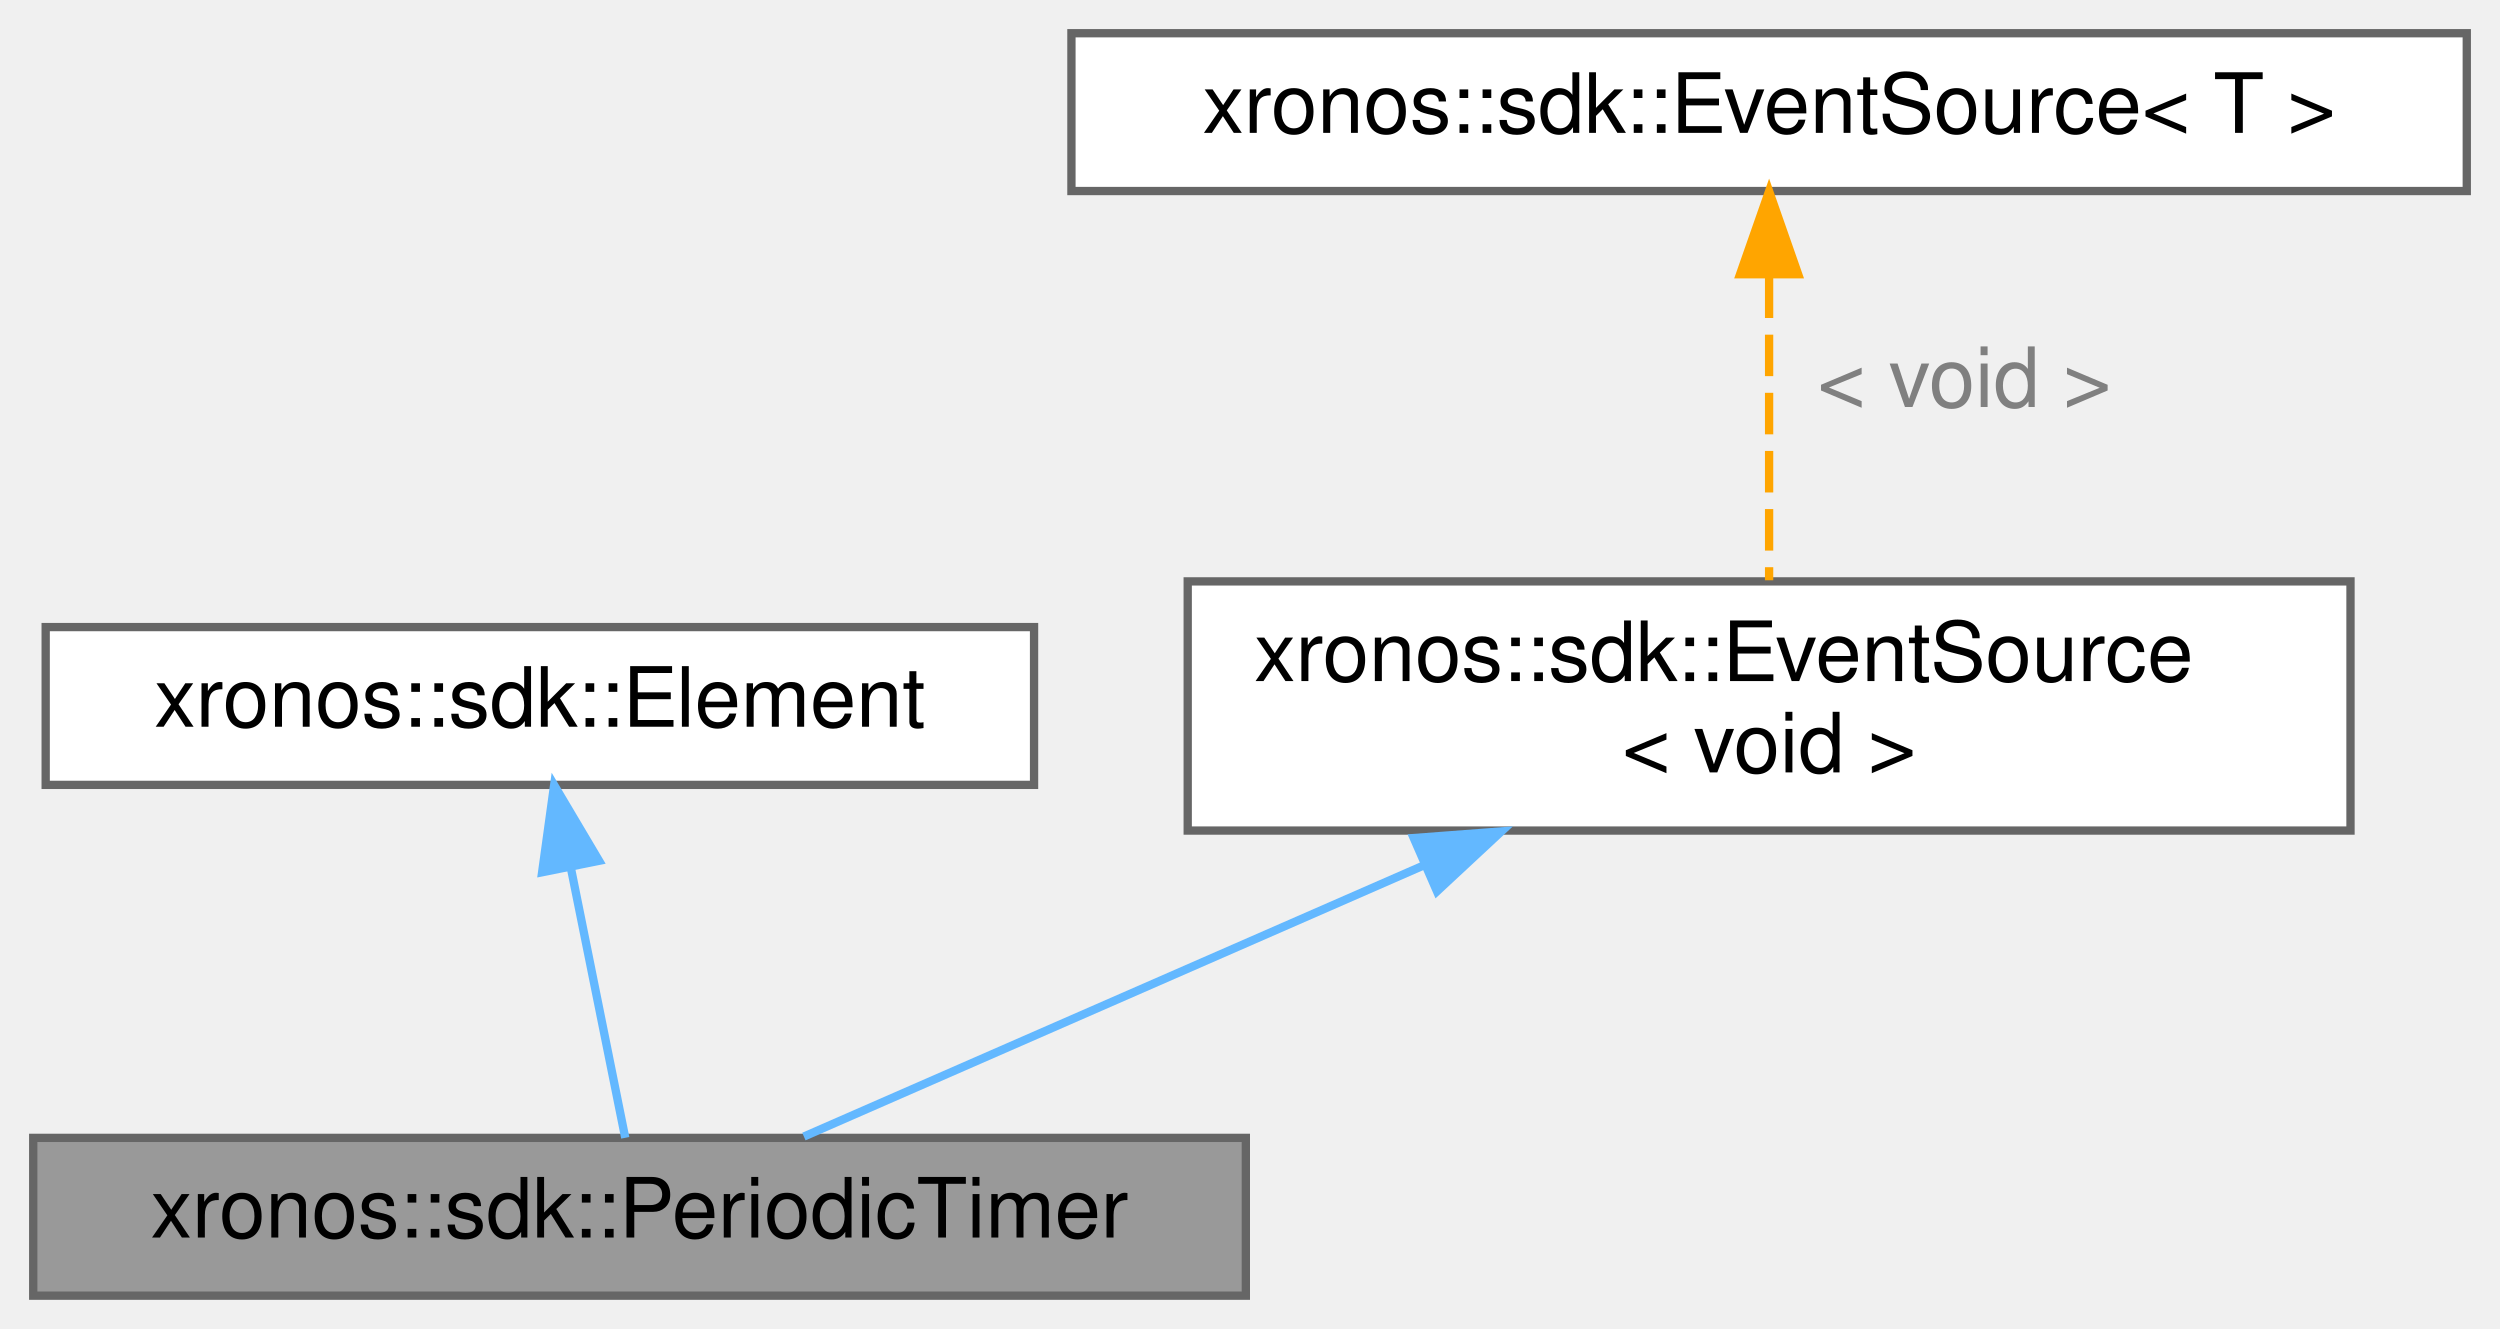
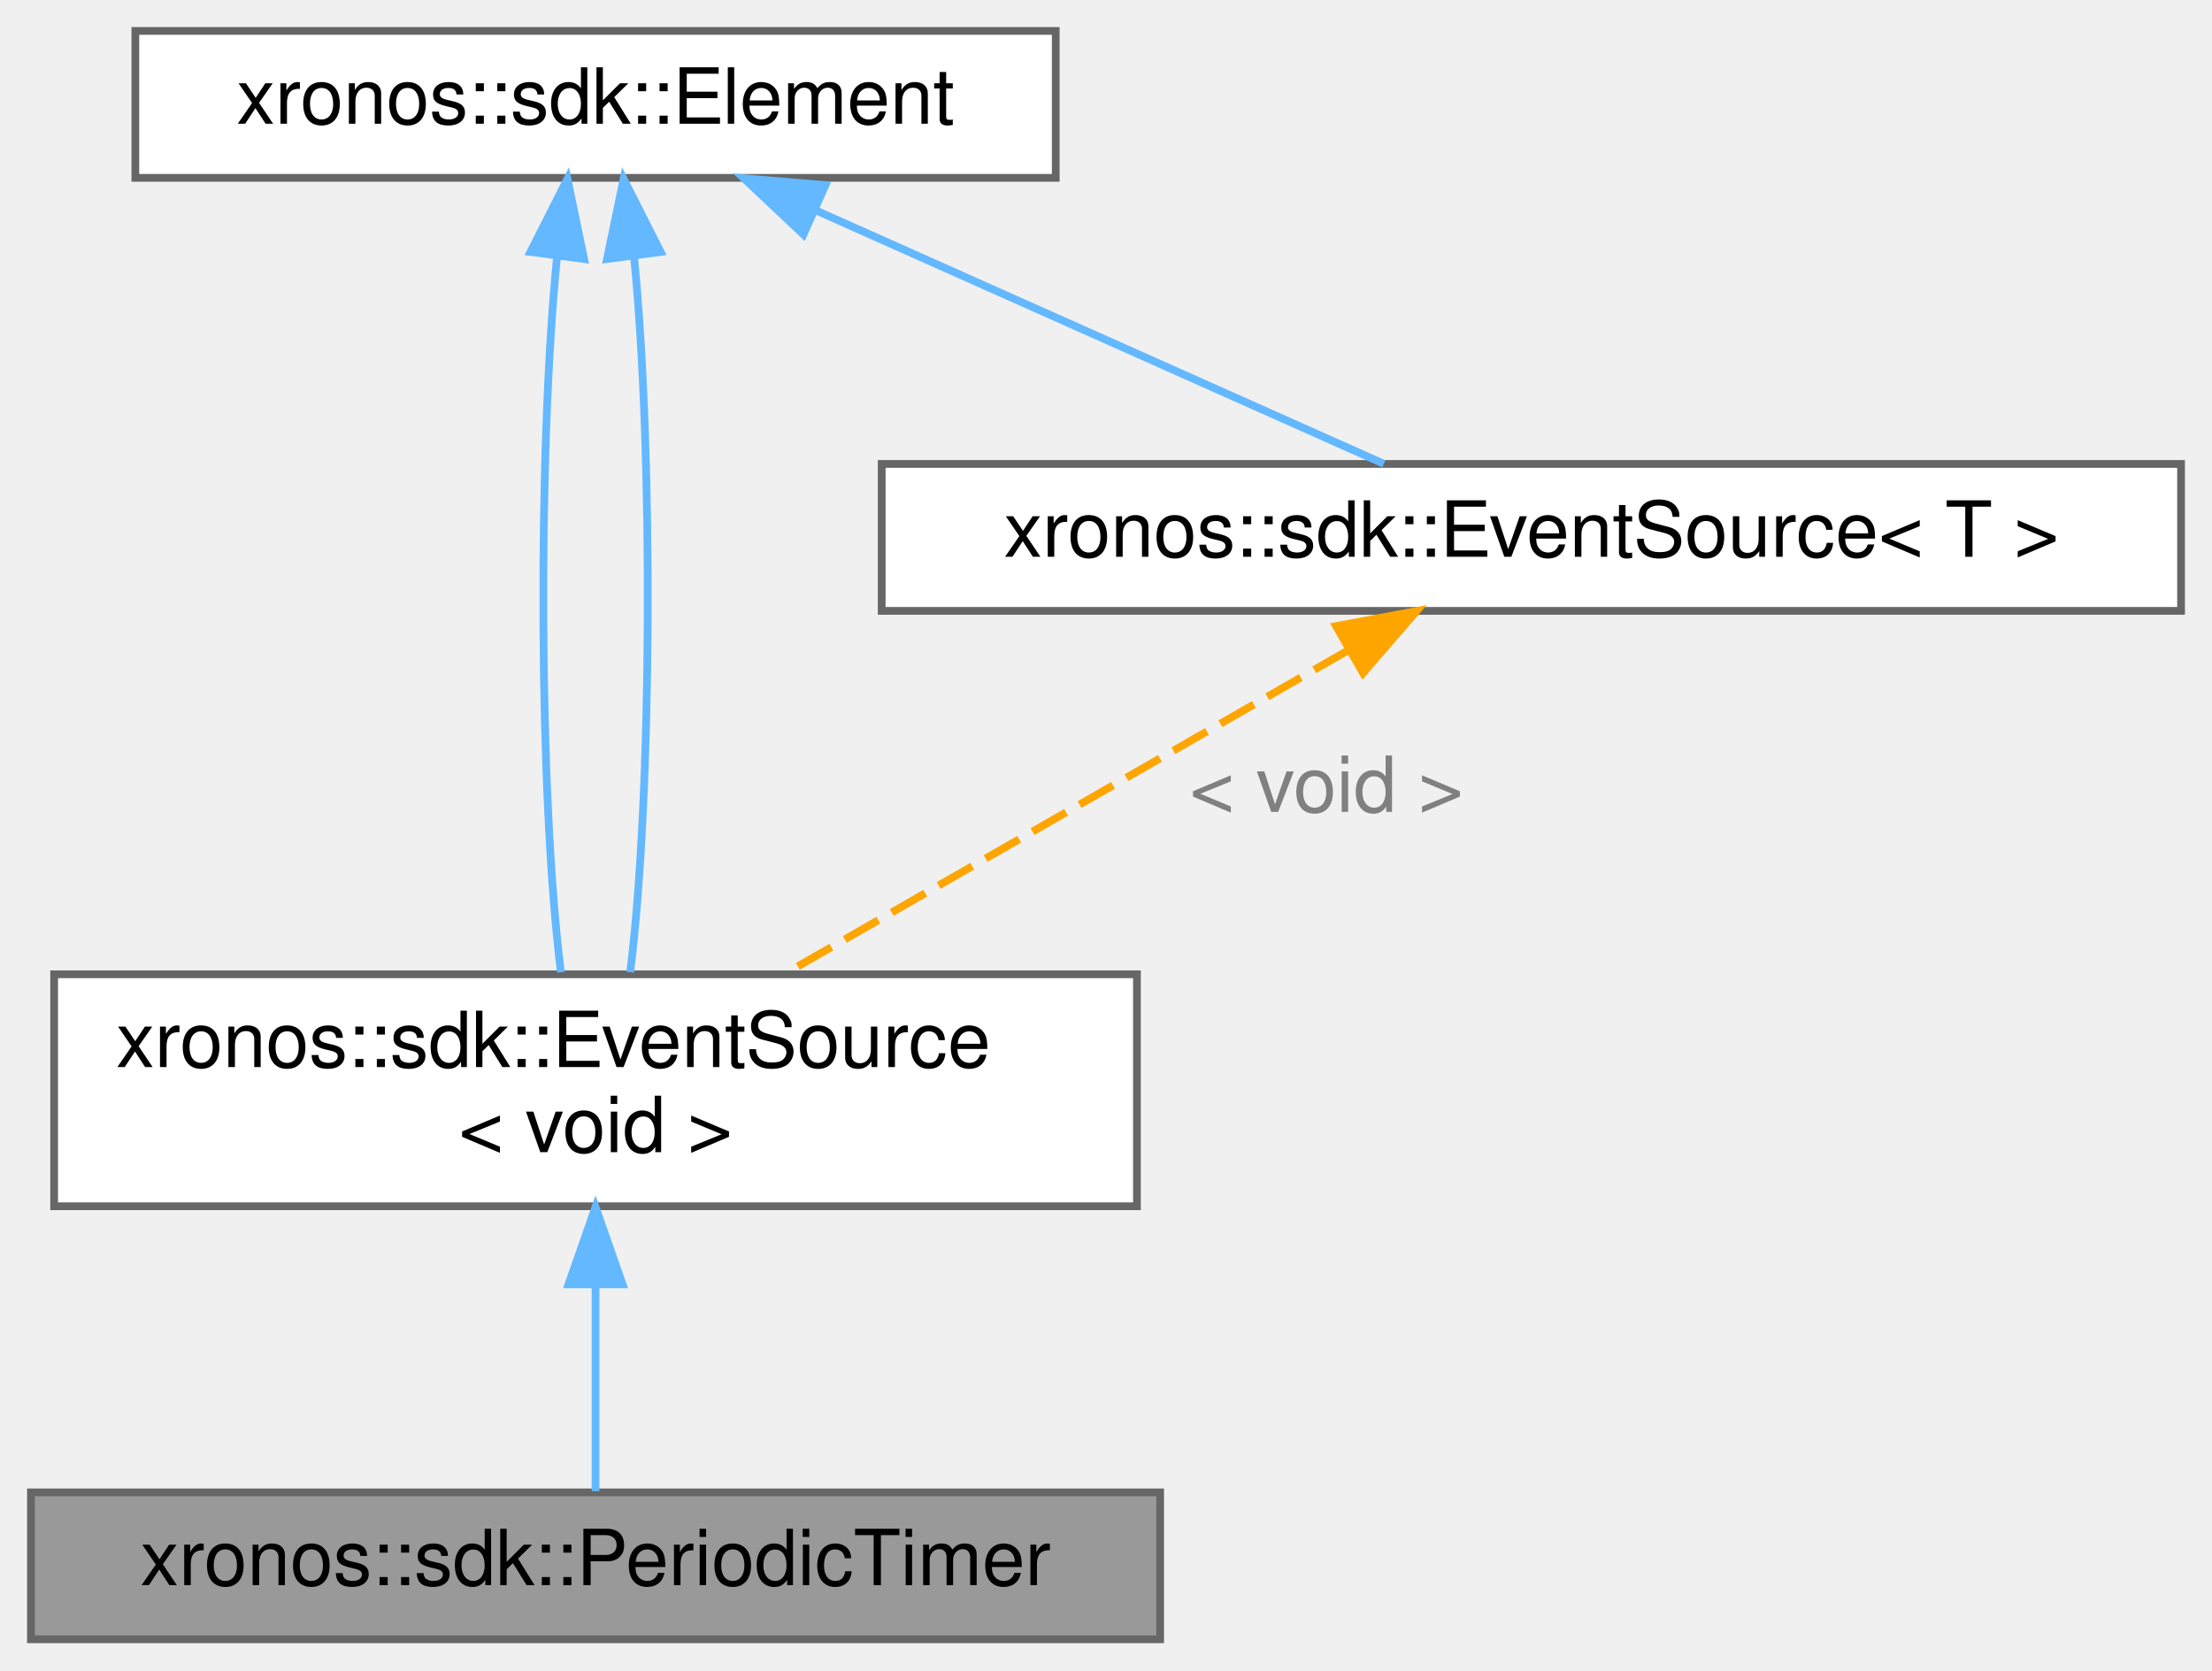
- <svg xmlns="http://www.w3.org/2000/svg" xmlns:xlink="http://www.w3.org/1999/xlink" width="301pt" height="160pt" viewBox="0.00 0.00 301.00 160.00">
-   <g id="graph0" class="graph" transform="scale(1 1) rotate(0) translate(4 156)">
+ <svg xmlns="http://www.w3.org/2000/svg" xmlns:xlink="http://www.w3.org/1999/xlink" width="286pt" height="216pt" viewBox="0.00 0.00 286.00 216.00">
+   <g id="graph0" class="graph" transform="scale(1 1) rotate(0) translate(4 212)">
    <g id="Node000001" class="node">
      <g id="a_Node000001">
-         <a xlink:title="A trigger that emits events in regular intervals.">
+         <a xlink:title="An event source that emits events in regular intervals.">
          <polygon fill="#999999" stroke="#666666" points="146,-19 0,-19 0,0 146,0 146,-19" />
          <text text-anchor="middle" x="73" y="-7" font-family="Helvetica,sans-Serif" font-size="10.00">xronos::sdk::PeriodicTimer</text>
        </a>
      </g>
    </g>
    <g id="Node000002" class="node">
      <g id="a_Node000002">
-         <a xlink:href="classxronos_1_1sdk_1_1Element.html" target="_top" xlink:title="Base class for all reactor elements.">
-           <polygon fill="white" stroke="#666666" points="120.5,-80.5 1.5,-80.5 1.5,-61.5 120.5,-61.5 120.5,-80.5" />
-           <text text-anchor="middle" x="61" y="-68.5" font-family="Helvetica,sans-Serif" font-size="10.00">xronos::sdk::Element</text>
+         <a xlink:href="classxronos_1_1sdk_1_1EventSource_3_01void_01_4.html" target="_top" xlink:title="Base class for reactor elements that can be used as triggers of reactions.">
+           <polygon fill="white" stroke="#666666" points="143,-86 3,-86 3,-56 143,-56 143,-86" />
+           <text text-anchor="start" x="11" y="-74" font-family="Helvetica,sans-Serif" font-size="10.00">xronos::sdk::EventSource</text>
+           <text text-anchor="middle" x="73" y="-63" font-family="Helvetica,sans-Serif" font-size="10.00">&lt; void &gt;</text>
        </a>
      </g>
    </g>
    <g id="edge1_Node000001_Node000002" class="edge">
      <g id="a_edge1_Node000001_Node000002">
        <a xlink:title=" ">
-           <path fill="none" stroke="#63b8ff" d="M64.7,-51.66C66.89,-40.77 69.57,-27.49 71.28,-19.01" />
-           <polygon fill="#63b8ff" stroke="#63b8ff" points="61.27,-50.98 62.72,-61.48 68.13,-52.36 61.27,-50.98" />
+           <path fill="none" stroke="#63b8ff" d="M73,-45.79C73,-36.36 73,-26.15 73,-19.16" />
+           <polygon fill="#63b8ff" stroke="#63b8ff" points="69.5,-45.9 73,-55.9 76.5,-45.9 69.5,-45.9" />
        </a>
      </g>
    </g>
    <g id="Node000003" class="node">
      <g id="a_Node000003">
-         <a xlink:href="classxronos_1_1sdk_1_1EventSource_3_01void_01_4.html" target="_top" xlink:title="Base class for reactor elements that can be used as triggers of reactions.">
-           <polygon fill="white" stroke="#666666" points="279,-86 139,-86 139,-56 279,-56 279,-86" />
-           <text text-anchor="start" x="147" y="-74" font-family="Helvetica,sans-Serif" font-size="10.00">xronos::sdk::EventSource</text>
-           <text text-anchor="middle" x="209" y="-63" font-family="Helvetica,sans-Serif" font-size="10.00">&lt; void &gt;</text>
+         <a xlink:href="classxronos_1_1sdk_1_1Element.html" target="_top" xlink:title="Base class for all reactor elements.">
+           <polygon fill="white" stroke="#666666" points="132.5,-208 13.5,-208 13.5,-189 132.5,-189 132.5,-208" />
+           <text text-anchor="middle" x="73" y="-196" font-family="Helvetica,sans-Serif" font-size="10.00">xronos::sdk::Element</text>
        </a>
      </g>
    </g>
-     <g id="edge2_Node000001_Node000003" class="edge">
-       <g id="a_edge2_Node000001_Node000003">
+     <g id="edge2_Node000002_Node000003" class="edge">
+       <g id="a_edge2_Node000002_Node000003">
        <a xlink:title=" ">
-           <path fill="none" stroke="#63b8ff" d="M167.56,-51.87C142.74,-41.01 112.31,-27.7 92.79,-19.16" />
-           <polygon fill="#63b8ff" stroke="#63b8ff" points="166.21,-55.1 176.77,-55.9 169.01,-48.68 166.21,-55.1" />
+           <path fill="none" stroke="#63b8ff" d="M68.02,-178.76C65.5,-153.48 65.67,-109.02 68.52,-86.27" />
+           <polygon fill="#63b8ff" stroke="#63b8ff" points="64.58,-179.42 69.37,-188.87 71.52,-178.5 64.58,-179.42" />
+         </a>
+       </g>
+     </g>
+     <g id="edge3_Node000002_Node000003" class="edge">
+       <g id="a_edge3_Node000002_Node000003">
+         <a xlink:title=" ">
+           <path fill="none" stroke="#63b8ff" d="M77.98,-178.76C80.5,-153.48 80.33,-109.02 77.48,-86.27" />
+           <polygon fill="#63b8ff" stroke="#63b8ff" points="74.48,-178.5 76.63,-188.87 81.42,-179.42 74.48,-178.5" />
        </a>
      </g>
    </g>
    <g id="Node000004" class="node">
      <g id="a_Node000004">
        <a xlink:href="classxronos_1_1sdk_1_1EventSource.html" target="_top" xlink:title="Base class for reactor elements that can be used as triggers of reactions.">
-           <polygon fill="white" stroke="#666666" points="293,-152 125,-152 125,-133 293,-133 293,-152" />
-           <text text-anchor="middle" x="209" y="-140" font-family="Helvetica,sans-Serif" font-size="10.00">xronos::sdk::EventSource&lt; T &gt;</text>
+           <polygon fill="white" stroke="#666666" points="278,-152 110,-152 110,-133 278,-133 278,-152" />
+           <text text-anchor="middle" x="194" y="-140" font-family="Helvetica,sans-Serif" font-size="10.00">xronos::sdk::EventSource&lt; T &gt;</text>
        </a>
      </g>
    </g>
-     <g id="edge3_Node000003_Node000004" class="edge">
-       <g id="a_edge3_Node000003_Node000004">
+     <g id="edge5_Node000004_Node000003" class="edge">
+       <g id="a_edge5_Node000004_Node000003">
        <a xlink:title=" ">
-           <path fill="none" stroke="orange" stroke-dasharray="5,2" d="M209,-122.71C209,-111.19 209,-96.68 209,-86.14" />
-           <polygon fill="orange" stroke="orange" points="205.5,-122.98 209,-132.98 212.5,-122.98 205.5,-122.98" />
+           <path fill="none" stroke="#63b8ff" d="M101.31,-184.87C123.97,-174.76 155.13,-160.85 174.92,-152.02" />
+           <polygon fill="#63b8ff" stroke="#63b8ff" points="99.88,-181.67 92.17,-188.94 102.73,-188.06 99.88,-181.67" />
        </a>
      </g>
-       <text text-anchor="middle" x="232.5" y="-107" font-family="Helvetica,sans-Serif" font-size="10.00" fill="grey"> &lt; void &gt;</text>
+     </g>
+     <g id="edge4_Node000002_Node000004" class="edge">
+       <g id="a_edge4_Node000002_Node000004">
+         <a xlink:title=" ">
+           <path fill="none" stroke="orange" stroke-dasharray="5,2" d="M170.26,-127.87C149.3,-115.82 118.84,-98.33 97.61,-86.14" />
+           <polygon fill="orange" stroke="orange" points="168.75,-131.03 179.16,-132.98 172.23,-124.96 168.75,-131.03" />
+         </a>
+       </g>
+       <text text-anchor="middle" x="167.5" y="-107" font-family="Helvetica,sans-Serif" font-size="10.00" fill="grey"> &lt; void &gt;</text>
    </g>
  </g>
</svg>
